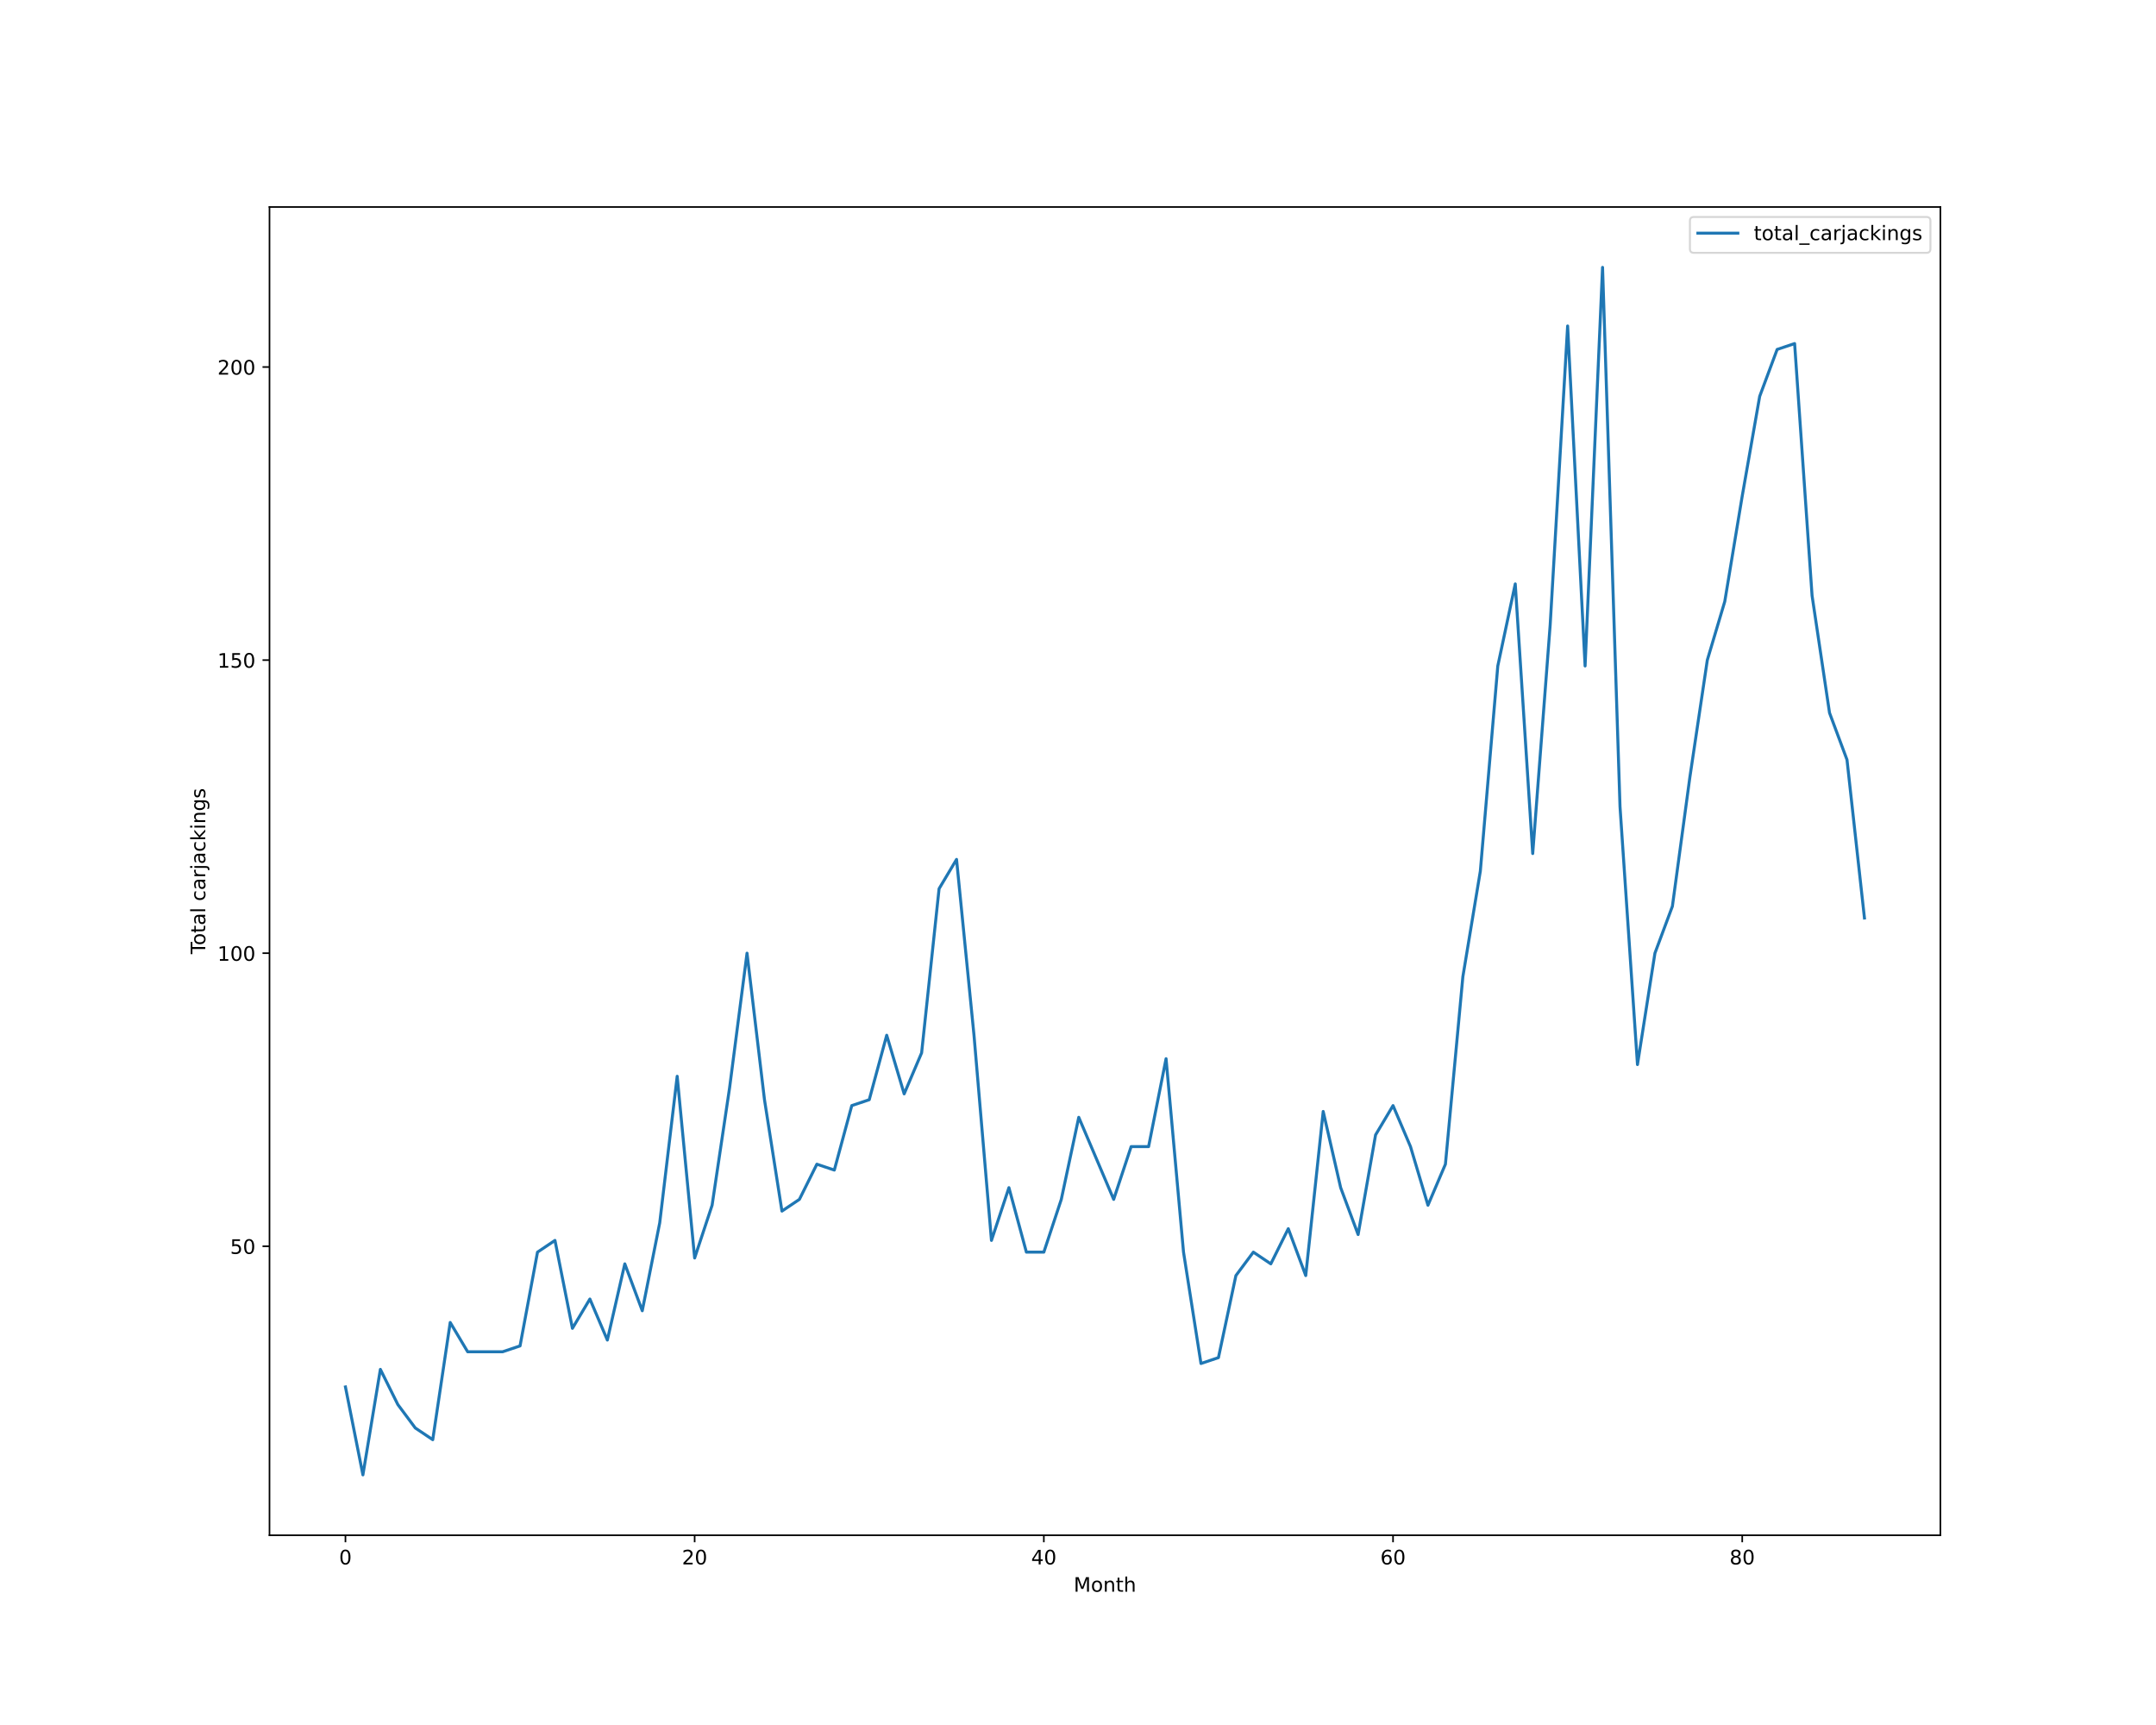
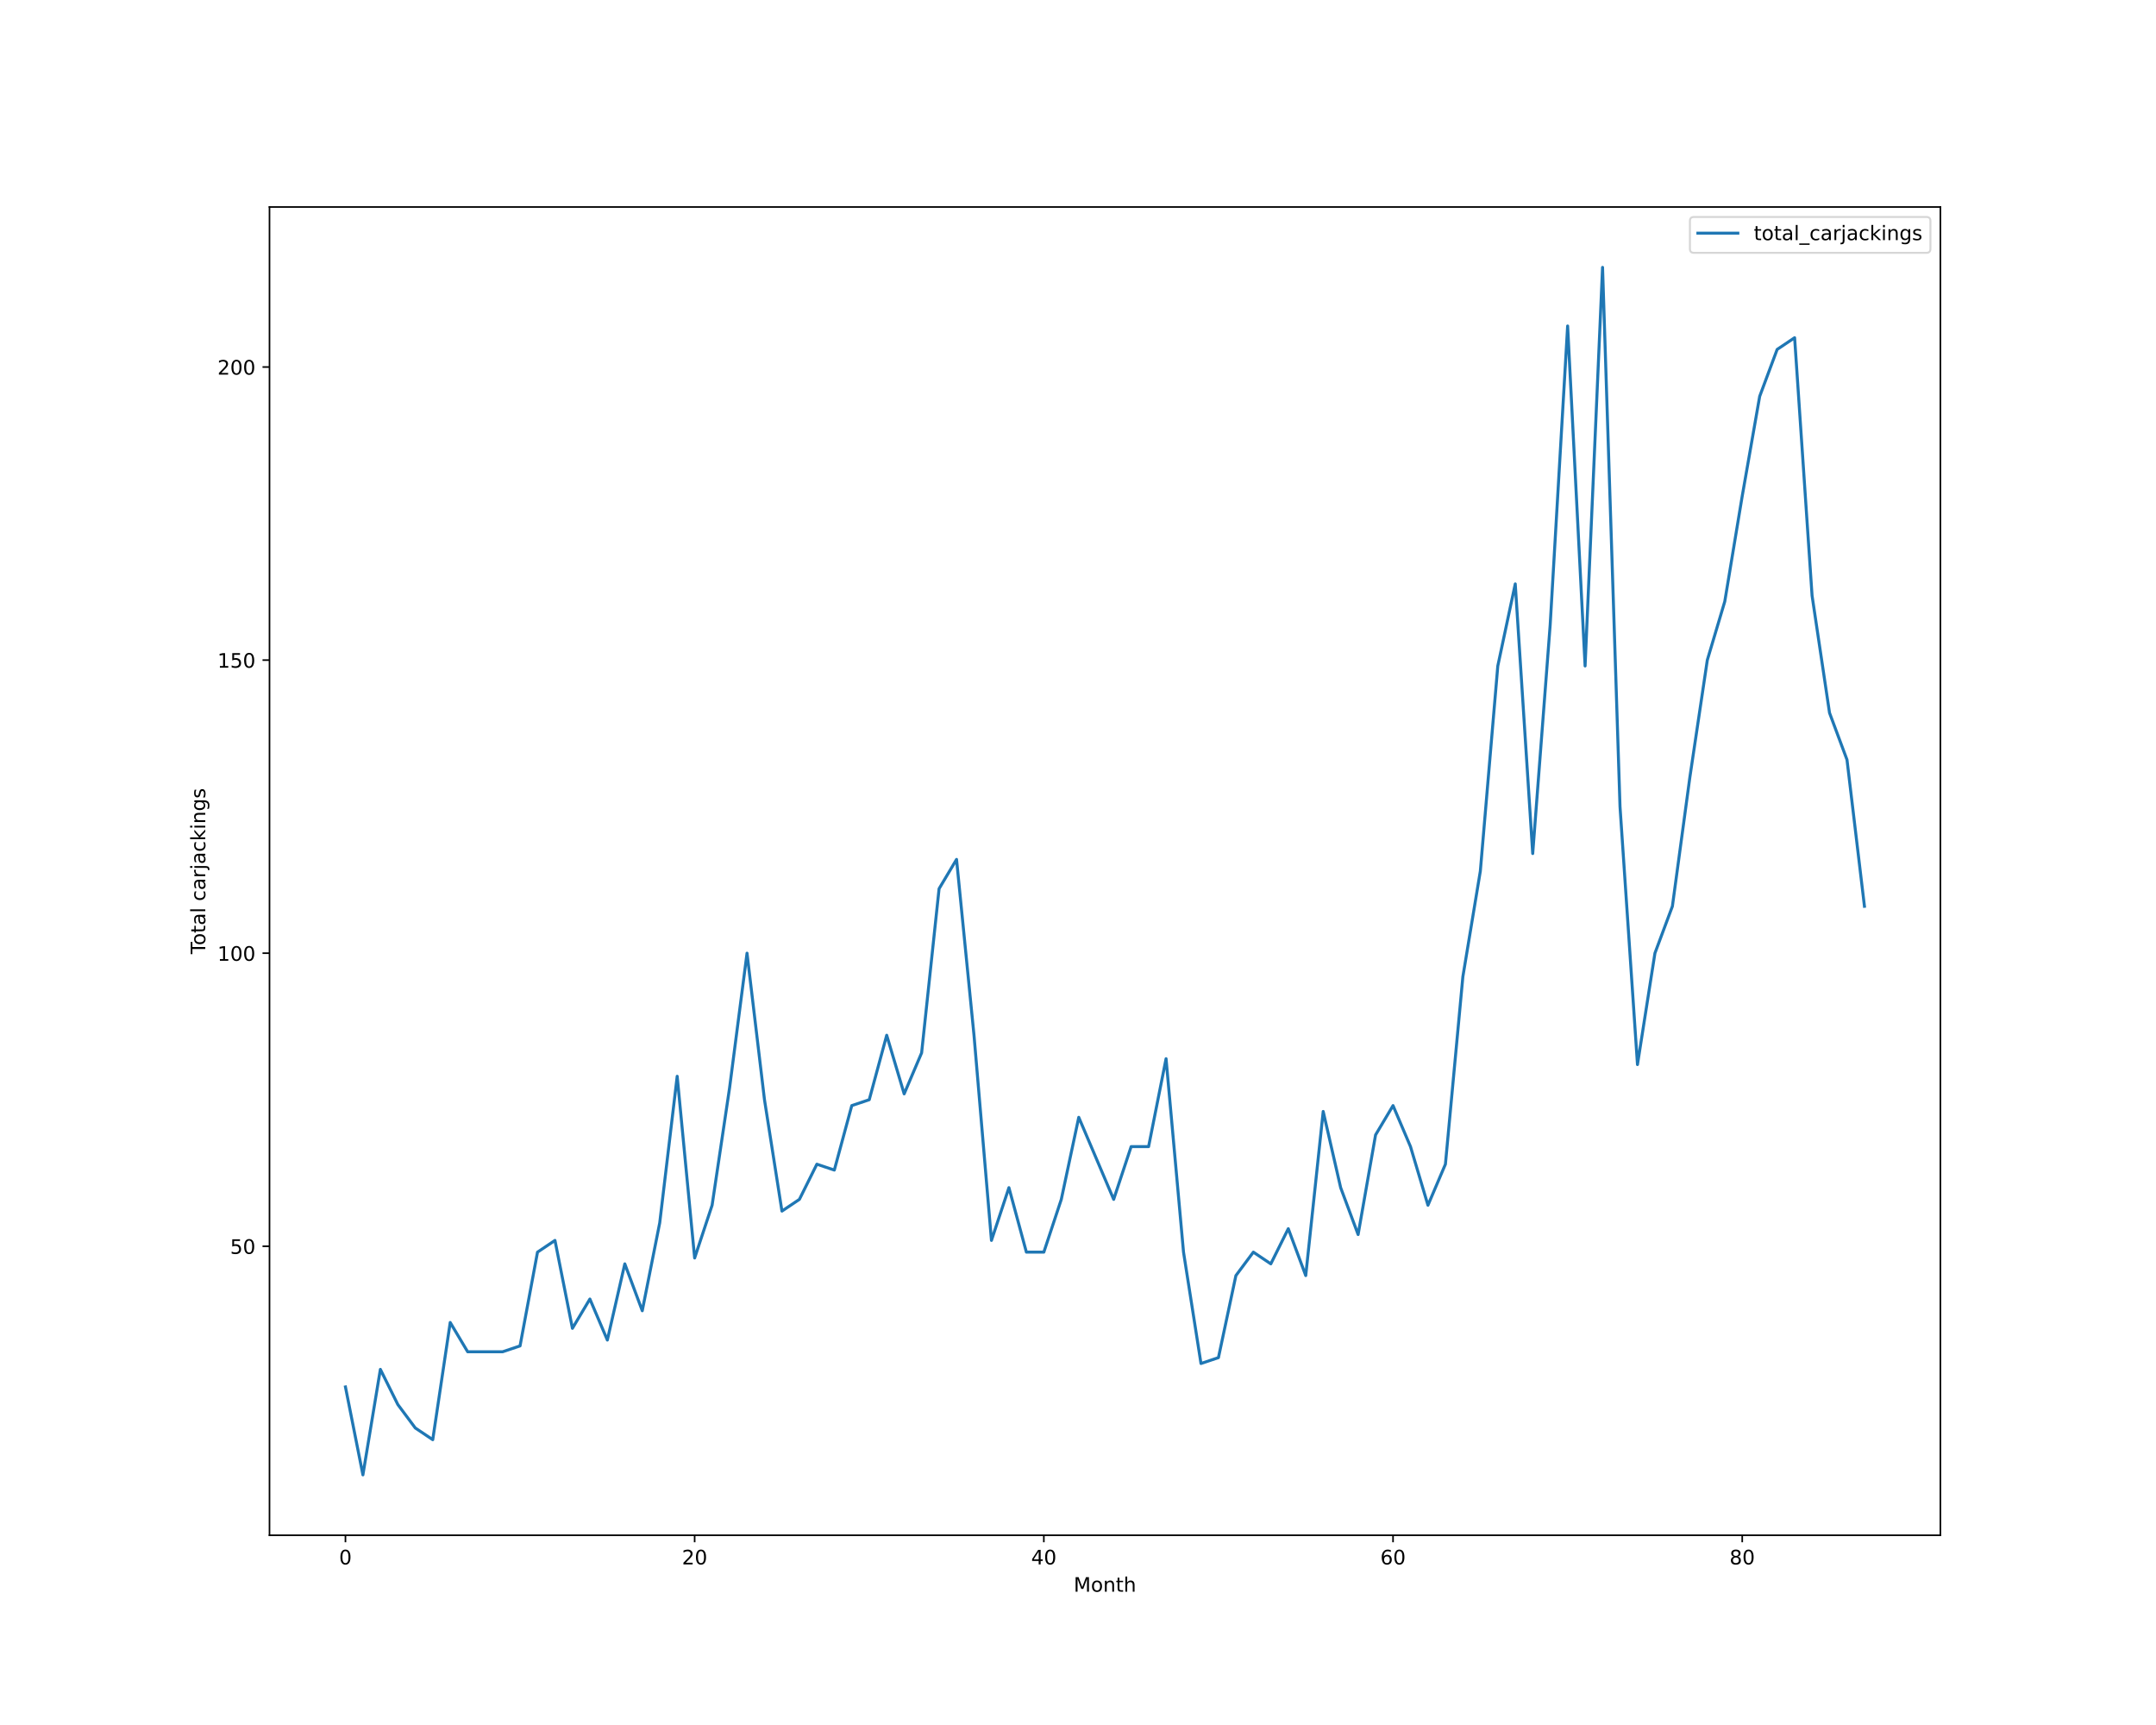
<svg xmlns="http://www.w3.org/2000/svg" xmlns:xlink="http://www.w3.org/1999/xlink" height="864pt" version="1.1" viewBox="0 0 1080 864" width="1080pt">
  <defs>
    <style type="text/css">*{stroke-linecap:butt;stroke-linejoin:round;}</style>
  </defs>
  <g id="figure_1">
    <g id="patch_1">
      <path d="M 0 864  L 1080 864  L 1080 0  L 0 0  z " style="fill:#ffffff;" />
    </g>
    <g id="axes_1">
      <g id="patch_2">
        <path d="M 135 768.96  L 972 768.96  L 972 103.68  L 135 103.68  z " style="fill:#ffffff;" />
      </g>
      <g id="matplotlib.axis_1">
        <g id="xtick_1">
          <g id="line2d_1">
            <defs>
-               <path d="M 0 0  L 0 3.5  " id="m78f27d6bb8" style="stroke:#000000;stroke-width:0.8;" />
-             </defs>
-             <g>
-               <use style="stroke:#000000;stroke-width:0.8;" x="173.045" xlink:href="#m78f27d6bb8" y="768.96" />
+               <path d="M 0 0  L 0 3.5  " id="m5136bd66b4" style="stroke:#000000;stroke-width:0.8;" />
+             </defs>
+             <g>
+               <use style="stroke:#000000;stroke-width:0.8;" x="173.045" xlink:href="#m5136bd66b4" y="768.96" />
            </g>
          </g>
          <g id="text_1">
            <g transform="translate(169.8642 783.5584)scale(0.1 -0.1)">
              <defs>
                <path d="M 2034 4250  Q 1547 4250 1301 3770  Q 1056 3291 1056 2328  Q 1056 1369 1301 889  Q 1547 409 2034 409  Q 2525 409 2770 889  Q 3016 1369 3016 2328  Q 3016 3291 2770 3770  Q 2525 4250 2034 4250  z M 2034 4750  Q 2819 4750 3233 4129  Q 3647 3509 3647 2328  Q 3647 1150 3233 529  Q 2819 -91 2034 -91  Q 1250 -91 836 529  Q 422 1150 422 2328  Q 422 3509 836 4129  Q 1250 4750 2034 4750  z " id="DejaVuSans-30" transform="scale(0.015625)" />
              </defs>
              <use xlink:href="#DejaVuSans-30" />
            </g>
          </g>
        </g>
        <g id="xtick_2">
          <g id="line2d_2">
            <g>
-               <use style="stroke:#000000;stroke-width:0.8;" x="347.967" xlink:href="#m78f27d6bb8" y="768.96" />
+               <use style="stroke:#000000;stroke-width:0.8;" x="347.967" xlink:href="#m5136bd66b4" y="768.96" />
            </g>
          </g>
          <g id="text_2">
            <g transform="translate(341.6046 783.5584)scale(0.1 -0.1)">
              <defs>
                <path d="M 1228 531  L 3431 531  L 3431 0  L 469 0  L 469 531  Q 828 903 1448 1529  Q 2069 2156 2228 2338  Q 2531 2678 2651 2914  Q 2772 3150 2772 3378  Q 2772 3750 2511 3984  Q 2250 4219 1831 4219  Q 1534 4219 1204 4116  Q 875 4013 500 3803  L 500 4441  Q 881 4594 1212 4672  Q 1544 4750 1819 4750  Q 2544 4750 2975 4387  Q 3406 4025 3406 3419  Q 3406 3131 3298 2873  Q 3191 2616 2906 2266  Q 2828 2175 2409 1742  Q 1991 1309 1228 531  z " id="DejaVuSans-32" transform="scale(0.015625)" />
              </defs>
              <use xlink:href="#DejaVuSans-32" />
              <use x="63.623" xlink:href="#DejaVuSans-30" />
            </g>
          </g>
        </g>
        <g id="xtick_3">
          <g id="line2d_3">
            <g>
-               <use style="stroke:#000000;stroke-width:0.8;" x="522.889" xlink:href="#m78f27d6bb8" y="768.96" />
+               <use style="stroke:#000000;stroke-width:0.8;" x="522.889" xlink:href="#m5136bd66b4" y="768.96" />
            </g>
          </g>
          <g id="text_3">
            <g transform="translate(516.5262 783.5584)scale(0.1 -0.1)">
              <defs>
                <path d="M 2419 4116  L 825 1625  L 2419 1625  L 2419 4116  z M 2253 4666  L 3047 4666  L 3047 1625  L 3713 1625  L 3713 1100  L 3047 1100  L 3047 0  L 2419 0  L 2419 1100  L 313 1100  L 313 1709  L 2253 4666  z " id="DejaVuSans-34" transform="scale(0.015625)" />
              </defs>
              <use xlink:href="#DejaVuSans-34" />
              <use x="63.623" xlink:href="#DejaVuSans-30" />
            </g>
          </g>
        </g>
        <g id="xtick_4">
          <g id="line2d_4">
            <g>
-               <use style="stroke:#000000;stroke-width:0.8;" x="697.81" xlink:href="#m78f27d6bb8" y="768.96" />
+               <use style="stroke:#000000;stroke-width:0.8;" x="697.81" xlink:href="#m5136bd66b4" y="768.96" />
            </g>
          </g>
          <g id="text_4">
            <g transform="translate(691.4478 783.5584)scale(0.1 -0.1)">
              <defs>
                <path d="M 2113 2584  Q 1688 2584 1439 2293  Q 1191 2003 1191 1497  Q 1191 994 1439 701  Q 1688 409 2113 409  Q 2538 409 2786 701  Q 3034 994 3034 1497  Q 3034 2003 2786 2293  Q 2538 2584 2113 2584  z M 3366 4563  L 3366 3988  Q 3128 4100 2886 4159  Q 2644 4219 2406 4219  Q 1781 4219 1451 3797  Q 1122 3375 1075 2522  Q 1259 2794 1537 2939  Q 1816 3084 2150 3084  Q 2853 3084 3261 2657  Q 3669 2231 3669 1497  Q 3669 778 3244 343  Q 2819 -91 2113 -91  Q 1303 -91 875 529  Q 447 1150 447 2328  Q 447 3434 972 4092  Q 1497 4750 2381 4750  Q 2619 4750 2861 4703  Q 3103 4656 3366 4563  z " id="DejaVuSans-36" transform="scale(0.015625)" />
              </defs>
              <use xlink:href="#DejaVuSans-36" />
              <use x="63.623" xlink:href="#DejaVuSans-30" />
            </g>
          </g>
        </g>
        <g id="xtick_5">
          <g id="line2d_5">
            <g>
-               <use style="stroke:#000000;stroke-width:0.8;" x="872.732" xlink:href="#m78f27d6bb8" y="768.96" />
+               <use style="stroke:#000000;stroke-width:0.8;" x="872.732" xlink:href="#m5136bd66b4" y="768.96" />
            </g>
          </g>
          <g id="text_5">
            <g transform="translate(866.3695 783.5584)scale(0.1 -0.1)">
              <defs>
                <path d="M 2034 2216  Q 1584 2216 1326 1975  Q 1069 1734 1069 1313  Q 1069 891 1326 650  Q 1584 409 2034 409  Q 2484 409 2743 651  Q 3003 894 3003 1313  Q 3003 1734 2745 1975  Q 2488 2216 2034 2216  z M 1403 2484  Q 997 2584 770 2862  Q 544 3141 544 3541  Q 544 4100 942 4425  Q 1341 4750 2034 4750  Q 2731 4750 3128 4425  Q 3525 4100 3525 3541  Q 3525 3141 3298 2862  Q 3072 2584 2669 2484  Q 3125 2378 3379 2068  Q 3634 1759 3634 1313  Q 3634 634 3220 271  Q 2806 -91 2034 -91  Q 1263 -91 848 271  Q 434 634 434 1313  Q 434 1759 690 2068  Q 947 2378 1403 2484  z M 1172 3481  Q 1172 3119 1398 2916  Q 1625 2713 2034 2713  Q 2441 2713 2670 2916  Q 2900 3119 2900 3481  Q 2900 3844 2670 4047  Q 2441 4250 2034 4250  Q 1625 4250 1398 4047  Q 1172 3844 1172 3481  z " id="DejaVuSans-38" transform="scale(0.015625)" />
              </defs>
              <use xlink:href="#DejaVuSans-38" />
              <use x="63.623" xlink:href="#DejaVuSans-30" />
            </g>
          </g>
        </g>
        <g id="text_6">
          <g transform="translate(537.8289 797.2366)scale(0.1 -0.1)">
            <defs>
              <path d="M 628 4666  L 1569 4666  L 2759 1491  L 3956 4666  L 4897 4666  L 4897 0  L 4281 0  L 4281 4097  L 3078 897  L 2444 897  L 1241 4097  L 1241 0  L 628 0  L 628 4666  z " id="DejaVuSans-4d" transform="scale(0.015625)" />
              <path d="M 1959 3097  Q 1497 3097 1228 2736  Q 959 2375 959 1747  Q 959 1119 1226 758  Q 1494 397 1959 397  Q 2419 397 2687 759  Q 2956 1122 2956 1747  Q 2956 2369 2687 2733  Q 2419 3097 1959 3097  z M 1959 3584  Q 2709 3584 3137 3096  Q 3566 2609 3566 1747  Q 3566 888 3137 398  Q 2709 -91 1959 -91  Q 1206 -91 779 398  Q 353 888 353 1747  Q 353 2609 779 3096  Q 1206 3584 1959 3584  z " id="DejaVuSans-6f" transform="scale(0.015625)" />
              <path d="M 3513 2113  L 3513 0  L 2938 0  L 2938 2094  Q 2938 2591 2744 2837  Q 2550 3084 2163 3084  Q 1697 3084 1428 2787  Q 1159 2491 1159 1978  L 1159 0  L 581 0  L 581 3500  L 1159 3500  L 1159 2956  Q 1366 3272 1645 3428  Q 1925 3584 2291 3584  Q 2894 3584 3203 3211  Q 3513 2838 3513 2113  z " id="DejaVuSans-6e" transform="scale(0.015625)" />
              <path d="M 1172 4494  L 1172 3500  L 2356 3500  L 2356 3053  L 1172 3053  L 1172 1153  Q 1172 725 1289 603  Q 1406 481 1766 481  L 2356 481  L 2356 0  L 1766 0  Q 1100 0 847 248  Q 594 497 594 1153  L 594 3053  L 172 3053  L 172 3500  L 594 3500  L 594 4494  L 1172 4494  z " id="DejaVuSans-74" transform="scale(0.015625)" />
              <path d="M 3513 2113  L 3513 0  L 2938 0  L 2938 2094  Q 2938 2591 2744 2837  Q 2550 3084 2163 3084  Q 1697 3084 1428 2787  Q 1159 2491 1159 1978  L 1159 0  L 581 0  L 581 4863  L 1159 4863  L 1159 2956  Q 1366 3272 1645 3428  Q 1925 3584 2291 3584  Q 2894 3584 3203 3211  Q 3513 2838 3513 2113  z " id="DejaVuSans-68" transform="scale(0.015625)" />
            </defs>
            <use xlink:href="#DejaVuSans-4d" />
            <use x="86.279" xlink:href="#DejaVuSans-6f" />
            <use x="147.461" xlink:href="#DejaVuSans-6e" />
            <use x="210.84" xlink:href="#DejaVuSans-74" />
            <use x="250.049" xlink:href="#DejaVuSans-68" />
          </g>
        </g>
      </g>
      <g id="matplotlib.axis_2">
        <g id="ytick_1">
          <g id="line2d_6">
            <defs>
-               <path d="M 0 0  L -3.5 0  " id="mc87b209d01" style="stroke:#000000;stroke-width:0.8;" />
-             </defs>
-             <g>
-               <use style="stroke:#000000;stroke-width:0.8;" x="135" xlink:href="#mc87b209d01" y="624.219" />
+               <path d="M 0 0  L -3.5 0  " id="m6c029fc985" style="stroke:#000000;stroke-width:0.8;" />
+             </defs>
+             <g>
+               <use style="stroke:#000000;stroke-width:0.8;" x="135" xlink:href="#m6c029fc985" y="624.219" />
            </g>
          </g>
          <g id="text_7">
            <g transform="translate(115.275 628.0182)scale(0.1 -0.1)">
              <defs>
                <path d="M 691 4666  L 3169 4666  L 3169 4134  L 1269 4134  L 1269 2991  Q 1406 3038 1543 3061  Q 1681 3084 1819 3084  Q 2600 3084 3056 2656  Q 3513 2228 3513 1497  Q 3513 744 3044 326  Q 2575 -91 1722 -91  Q 1428 -91 1123 -41  Q 819 9 494 109  L 494 744  Q 775 591 1075 516  Q 1375 441 1709 441  Q 2250 441 2565 725  Q 2881 1009 2881 1497  Q 2881 1984 2565 2268  Q 2250 2553 1709 2553  Q 1456 2553 1204 2497  Q 953 2441 691 2322  L 691 4666  z " id="DejaVuSans-35" transform="scale(0.015625)" />
              </defs>
              <use xlink:href="#DejaVuSans-35" />
              <use x="63.623" xlink:href="#DejaVuSans-30" />
            </g>
          </g>
        </g>
        <g id="ytick_2">
          <g id="line2d_7">
            <g>
-               <use style="stroke:#000000;stroke-width:0.8;" x="135" xlink:href="#mc87b209d01" y="477.423" />
+               <use style="stroke:#000000;stroke-width:0.8;" x="135" xlink:href="#m6c029fc985" y="477.423" />
            </g>
          </g>
          <g id="text_8">
            <g transform="translate(108.9125 481.2221)scale(0.1 -0.1)">
              <defs>
                <path d="M 794 531  L 1825 531  L 1825 4091  L 703 3866  L 703 4441  L 1819 4666  L 2450 4666  L 2450 531  L 3481 531  L 3481 0  L 794 0  L 794 531  z " id="DejaVuSans-31" transform="scale(0.015625)" />
              </defs>
              <use xlink:href="#DejaVuSans-31" />
              <use x="63.623" xlink:href="#DejaVuSans-30" />
              <use x="127.246" xlink:href="#DejaVuSans-30" />
            </g>
          </g>
        </g>
        <g id="ytick_3">
          <g id="line2d_8">
            <g>
-               <use style="stroke:#000000;stroke-width:0.8;" x="135" xlink:href="#mc87b209d01" y="330.627" />
+               <use style="stroke:#000000;stroke-width:0.8;" x="135" xlink:href="#m6c029fc985" y="330.627" />
            </g>
          </g>
          <g id="text_9">
            <g transform="translate(108.9125 334.426)scale(0.1 -0.1)">
              <use xlink:href="#DejaVuSans-31" />
              <use x="63.623" xlink:href="#DejaVuSans-35" />
              <use x="127.246" xlink:href="#DejaVuSans-30" />
            </g>
          </g>
        </g>
        <g id="ytick_4">
          <g id="line2d_9">
            <g>
-               <use style="stroke:#000000;stroke-width:0.8;" x="135" xlink:href="#mc87b209d01" y="183.831" />
+               <use style="stroke:#000000;stroke-width:0.8;" x="135" xlink:href="#m6c029fc985" y="183.831" />
            </g>
          </g>
          <g id="text_10">
            <g transform="translate(108.9125 187.6299)scale(0.1 -0.1)">
              <use xlink:href="#DejaVuSans-32" />
              <use x="63.623" xlink:href="#DejaVuSans-30" />
              <use x="127.246" xlink:href="#DejaVuSans-30" />
            </g>
          </g>
        </g>
        <g id="text_11">
          <g transform="translate(102.8328 477.8888)rotate(-90)scale(0.1 -0.1)">
            <defs>
              <path d="M -19 4666  L 3928 4666  L 3928 4134  L 2272 4134  L 2272 0  L 1638 0  L 1638 4134  L -19 4134  L -19 4666  z " id="DejaVuSans-54" transform="scale(0.015625)" />
              <path d="M 2194 1759  Q 1497 1759 1228 1600  Q 959 1441 959 1056  Q 959 750 1161 570  Q 1363 391 1709 391  Q 2188 391 2477 730  Q 2766 1069 2766 1631  L 2766 1759  L 2194 1759  z M 3341 1997  L 3341 0  L 2766 0  L 2766 531  Q 2569 213 2275 61  Q 1981 -91 1556 -91  Q 1019 -91 701 211  Q 384 513 384 1019  Q 384 1609 779 1909  Q 1175 2209 1959 2209  L 2766 2209  L 2766 2266  Q 2766 2663 2505 2880  Q 2244 3097 1772 3097  Q 1472 3097 1187 3025  Q 903 2953 641 2809  L 641 3341  Q 956 3463 1253 3523  Q 1550 3584 1831 3584  Q 2591 3584 2966 3190  Q 3341 2797 3341 1997  z " id="DejaVuSans-61" transform="scale(0.015625)" />
              <path d="M 603 4863  L 1178 4863  L 1178 0  L 603 0  L 603 4863  z " id="DejaVuSans-6c" transform="scale(0.015625)" />
              <path id="DejaVuSans-20" transform="scale(0.015625)" />
              <path d="M 3122 3366  L 3122 2828  Q 2878 2963 2633 3030  Q 2388 3097 2138 3097  Q 1578 3097 1268 2742  Q 959 2388 959 1747  Q 959 1106 1268 751  Q 1578 397 2138 397  Q 2388 397 2633 464  Q 2878 531 3122 666  L 3122 134  Q 2881 22 2623 -34  Q 2366 -91 2075 -91  Q 1284 -91 818 406  Q 353 903 353 1747  Q 353 2603 823 3093  Q 1294 3584 2113 3584  Q 2378 3584 2631 3529  Q 2884 3475 3122 3366  z " id="DejaVuSans-63" transform="scale(0.015625)" />
              <path d="M 2631 2963  Q 2534 3019 2420 3045  Q 2306 3072 2169 3072  Q 1681 3072 1420 2755  Q 1159 2438 1159 1844  L 1159 0  L 581 0  L 581 3500  L 1159 3500  L 1159 2956  Q 1341 3275 1631 3429  Q 1922 3584 2338 3584  Q 2397 3584 2469 3576  Q 2541 3569 2628 3553  L 2631 2963  z " id="DejaVuSans-72" transform="scale(0.015625)" />
              <path d="M 603 3500  L 1178 3500  L 1178 -63  Q 1178 -731 923 -1031  Q 669 -1331 103 -1331  L -116 -1331  L -116 -844  L 38 -844  Q 366 -844 484 -692  Q 603 -541 603 -63  L 603 3500  z M 603 4863  L 1178 4863  L 1178 4134  L 603 4134  L 603 4863  z " id="DejaVuSans-6a" transform="scale(0.015625)" />
              <path d="M 581 4863  L 1159 4863  L 1159 1991  L 2875 3500  L 3609 3500  L 1753 1863  L 3688 0  L 2938 0  L 1159 1709  L 1159 0  L 581 0  L 581 4863  z " id="DejaVuSans-6b" transform="scale(0.015625)" />
              <path d="M 603 3500  L 1178 3500  L 1178 0  L 603 0  L 603 3500  z M 603 4863  L 1178 4863  L 1178 4134  L 603 4134  L 603 4863  z " id="DejaVuSans-69" transform="scale(0.015625)" />
              <path d="M 2906 1791  Q 2906 2416 2648 2759  Q 2391 3103 1925 3103  Q 1463 3103 1205 2759  Q 947 2416 947 1791  Q 947 1169 1205 825  Q 1463 481 1925 481  Q 2391 481 2648 825  Q 2906 1169 2906 1791  z M 3481 434  Q 3481 -459 3084 -895  Q 2688 -1331 1869 -1331  Q 1566 -1331 1297 -1286  Q 1028 -1241 775 -1147  L 775 -588  Q 1028 -725 1275 -790  Q 1522 -856 1778 -856  Q 2344 -856 2625 -561  Q 2906 -266 2906 331  L 2906 616  Q 2728 306 2450 153  Q 2172 0 1784 0  Q 1141 0 747 490  Q 353 981 353 1791  Q 353 2603 747 3093  Q 1141 3584 1784 3584  Q 2172 3584 2450 3431  Q 2728 3278 2906 2969  L 2906 3500  L 3481 3500  L 3481 434  z " id="DejaVuSans-67" transform="scale(0.015625)" />
              <path d="M 2834 3397  L 2834 2853  Q 2591 2978 2328 3040  Q 2066 3103 1784 3103  Q 1356 3103 1142 2972  Q 928 2841 928 2578  Q 928 2378 1081 2264  Q 1234 2150 1697 2047  L 1894 2003  Q 2506 1872 2764 1633  Q 3022 1394 3022 966  Q 3022 478 2636 193  Q 2250 -91 1575 -91  Q 1294 -91 989 -36  Q 684 19 347 128  L 347 722  Q 666 556 975 473  Q 1284 391 1588 391  Q 1994 391 2212 530  Q 2431 669 2431 922  Q 2431 1156 2273 1281  Q 2116 1406 1581 1522  L 1381 1569  Q 847 1681 609 1914  Q 372 2147 372 2553  Q 372 3047 722 3315  Q 1072 3584 1716 3584  Q 2034 3584 2315 3537  Q 2597 3491 2834 3397  z " id="DejaVuSans-73" transform="scale(0.015625)" />
            </defs>
            <use xlink:href="#DejaVuSans-54" />
            <use x="44.084" xlink:href="#DejaVuSans-6f" />
            <use x="105.266" xlink:href="#DejaVuSans-74" />
            <use x="144.475" xlink:href="#DejaVuSans-61" />
            <use x="205.754" xlink:href="#DejaVuSans-6c" />
            <use x="233.537" xlink:href="#DejaVuSans-20" />
            <use x="265.324" xlink:href="#DejaVuSans-63" />
            <use x="320.305" xlink:href="#DejaVuSans-61" />
            <use x="381.584" xlink:href="#DejaVuSans-72" />
            <use x="422.697" xlink:href="#DejaVuSans-6a" />
            <use x="450.48" xlink:href="#DejaVuSans-61" />
            <use x="511.76" xlink:href="#DejaVuSans-63" />
            <use x="566.74" xlink:href="#DejaVuSans-6b" />
            <use x="624.65" xlink:href="#DejaVuSans-69" />
            <use x="652.434" xlink:href="#DejaVuSans-6e" />
            <use x="715.812" xlink:href="#DejaVuSans-67" />
            <use x="779.289" xlink:href="#DejaVuSans-73" />
          </g>
        </g>
      </g>
      <g id="line2d_10">
-         <path clip-path="url(#pf7027a7f08)" d="M 173.045 694.681  L 181.792 738.72  L 190.538 685.873  L 199.284 703.489  L 208.03 715.233  L 216.776 721.104  L 225.522 662.386  L 234.268 677.066  L 243.014 677.066  L 251.76 677.066  L 260.506 674.13  L 269.252 627.155  L 277.998 621.283  L 286.745 665.322  L 295.491 650.642  L 304.237 671.194  L 312.983 633.027  L 321.729 656.514  L 330.475 612.475  L 339.221 539.077  L 347.967 630.091  L 356.713 603.668  L 365.459 544.949  L 374.205 477.423  L 382.951 550.821  L 391.697 606.603  L 400.444 600.732  L 409.19 583.116  L 417.936 586.052  L 426.682 553.757  L 435.428 550.821  L 444.174 518.526  L 452.92 547.885  L 461.666 527.334  L 470.412 445.128  L 479.158 430.448  L 487.904 518.526  L 496.65 621.283  L 505.397 594.86  L 514.143 627.155  L 522.889 627.155  L 531.635 600.732  L 540.381 559.629  L 549.127 580.18  L 557.873 600.732  L 566.619 574.308  L 575.365 574.308  L 584.111 530.27  L 592.857 627.155  L 601.603 682.937  L 610.35 680.002  L 619.096 638.899  L 627.842 627.155  L 636.588 633.027  L 645.334 615.411  L 654.08 638.899  L 662.826 556.693  L 671.572 594.86  L 680.318 618.347  L 689.064 568.437  L 697.81 553.757  L 706.556 574.308  L 715.303 603.668  L 724.049 583.116  L 732.795 489.167  L 741.541 436.32  L 750.287 333.563  L 759.033 292.46  L 767.779 427.512  L 776.525 313.011  L 785.271 163.279  L 794.017 333.563  L 802.763 133.92  L 811.509 404.025  L 820.255 533.205  L 829.002 477.423  L 837.748 453.936  L 846.494 389.345  L 855.24 330.627  L 863.986 301.268  L 872.732 248.421  L 881.478 198.51  L 890.224 175.023  L 898.97 172.087  L 907.716 298.332  L 916.462 357.05  L 925.208 380.537  L 933.955 459.807  " style="fill:none;stroke:#1f77b4;stroke-linecap:square;stroke-width:1.5;" />
+         <path clip-path="url(#p7feeceda5b)" d="M 173.045 694.681  L 181.792 738.72  L 190.538 685.873  L 199.284 703.489  L 208.03 715.233  L 216.776 721.104  L 225.522 662.386  L 234.268 677.066  L 243.014 677.066  L 251.76 677.066  L 260.506 674.13  L 269.252 627.155  L 277.998 621.283  L 286.745 665.322  L 295.491 650.642  L 304.237 671.194  L 312.983 633.027  L 321.729 656.514  L 330.475 612.475  L 339.221 539.077  L 347.967 630.091  L 356.713 603.668  L 365.459 544.949  L 374.205 477.423  L 382.951 550.821  L 391.697 606.603  L 400.444 600.732  L 409.19 583.116  L 417.936 586.052  L 426.682 553.757  L 435.428 550.821  L 444.174 518.526  L 452.92 547.885  L 461.666 527.334  L 470.412 445.128  L 479.158 430.448  L 487.904 518.526  L 496.65 621.283  L 505.397 594.86  L 514.143 627.155  L 522.889 627.155  L 531.635 600.732  L 540.381 559.629  L 549.127 580.18  L 557.873 600.732  L 566.619 574.308  L 575.365 574.308  L 584.111 530.27  L 592.857 627.155  L 601.603 682.937  L 610.35 680.002  L 619.096 638.899  L 627.842 627.155  L 636.588 633.027  L 645.334 615.411  L 654.08 638.899  L 662.826 556.693  L 671.572 594.86  L 680.318 618.347  L 689.064 568.437  L 697.81 553.757  L 706.556 574.308  L 715.303 603.668  L 724.049 583.116  L 732.795 489.167  L 741.541 436.32  L 750.287 333.563  L 759.033 292.46  L 767.779 427.512  L 776.525 313.011  L 785.271 163.279  L 794.017 333.563  L 802.763 133.92  L 811.509 404.025  L 820.255 533.205  L 829.002 477.423  L 837.748 453.936  L 846.494 389.345  L 855.24 330.627  L 863.986 301.268  L 872.732 248.421  L 881.478 198.51  L 890.224 175.023  L 898.97 169.151  L 907.716 298.332  L 916.462 357.05  L 925.208 380.537  L 933.955 453.936  " style="fill:none;stroke:#1f77b4;stroke-linecap:square;stroke-width:1.5;" />
      </g>
      <g id="patch_3">
        <path d="M 135 768.96  L 135 103.68  " style="fill:none;stroke:#000000;stroke-linecap:square;stroke-linejoin:miter;stroke-width:0.8;" />
      </g>
      <g id="patch_4">
        <path d="M 972 768.96  L 972 103.68  " style="fill:none;stroke:#000000;stroke-linecap:square;stroke-linejoin:miter;stroke-width:0.8;" />
      </g>
      <g id="patch_5">
        <path d="M 135 768.96  L 972 768.96  " style="fill:none;stroke:#000000;stroke-linecap:square;stroke-linejoin:miter;stroke-width:0.8;" />
      </g>
      <g id="patch_6">
        <path d="M 135 103.68  L 972 103.68  " style="fill:none;stroke:#000000;stroke-linecap:square;stroke-linejoin:miter;stroke-width:0.8;" />
      </g>
      <g id="legend_1">
        <g id="patch_7">
          <path d="M 848.528 126.636  L 965 126.636  Q 967 126.636 967 124.636  L 967 110.68  Q 967 108.68 965 108.68  L 848.528 108.68  Q 846.528 108.68 846.528 110.68  L 846.528 124.636  Q 846.528 126.636 848.528 126.636  z " style="fill:#ffffff;opacity:0.8;stroke:#cccccc;stroke-linejoin:miter;" />
        </g>
        <g id="line2d_11">
          <path d="M 850.528 116.778  L 870.528 116.778  " style="fill:none;stroke:#1f77b4;stroke-linecap:square;stroke-width:1.5;" />
        </g>
        <g id="line2d_12" />
        <g id="text_12">
          <g transform="translate(878.5281 120.2784)scale(0.1 -0.1)">
            <defs>
              <path d="M 3263 -1063  L 3263 -1509  L -63 -1509  L -63 -1063  L 3263 -1063  z " id="DejaVuSans-5f" transform="scale(0.015625)" />
            </defs>
            <use xlink:href="#DejaVuSans-74" />
            <use x="39.209" xlink:href="#DejaVuSans-6f" />
            <use x="100.391" xlink:href="#DejaVuSans-74" />
            <use x="139.6" xlink:href="#DejaVuSans-61" />
            <use x="200.879" xlink:href="#DejaVuSans-6c" />
            <use x="228.662" xlink:href="#DejaVuSans-5f" />
            <use x="278.662" xlink:href="#DejaVuSans-63" />
            <use x="333.643" xlink:href="#DejaVuSans-61" />
            <use x="394.922" xlink:href="#DejaVuSans-72" />
            <use x="436.035" xlink:href="#DejaVuSans-6a" />
            <use x="463.818" xlink:href="#DejaVuSans-61" />
            <use x="525.098" xlink:href="#DejaVuSans-63" />
            <use x="580.078" xlink:href="#DejaVuSans-6b" />
            <use x="637.988" xlink:href="#DejaVuSans-69" />
            <use x="665.771" xlink:href="#DejaVuSans-6e" />
            <use x="729.15" xlink:href="#DejaVuSans-67" />
            <use x="792.627" xlink:href="#DejaVuSans-73" />
          </g>
        </g>
      </g>
    </g>
  </g>
  <defs>
-     <clipPath id="pf7027a7f08">
+     <clipPath id="p7feeceda5b">
      <rect height="665.28" width="837" x="135" y="103.68" />
    </clipPath>
  </defs>
</svg>
